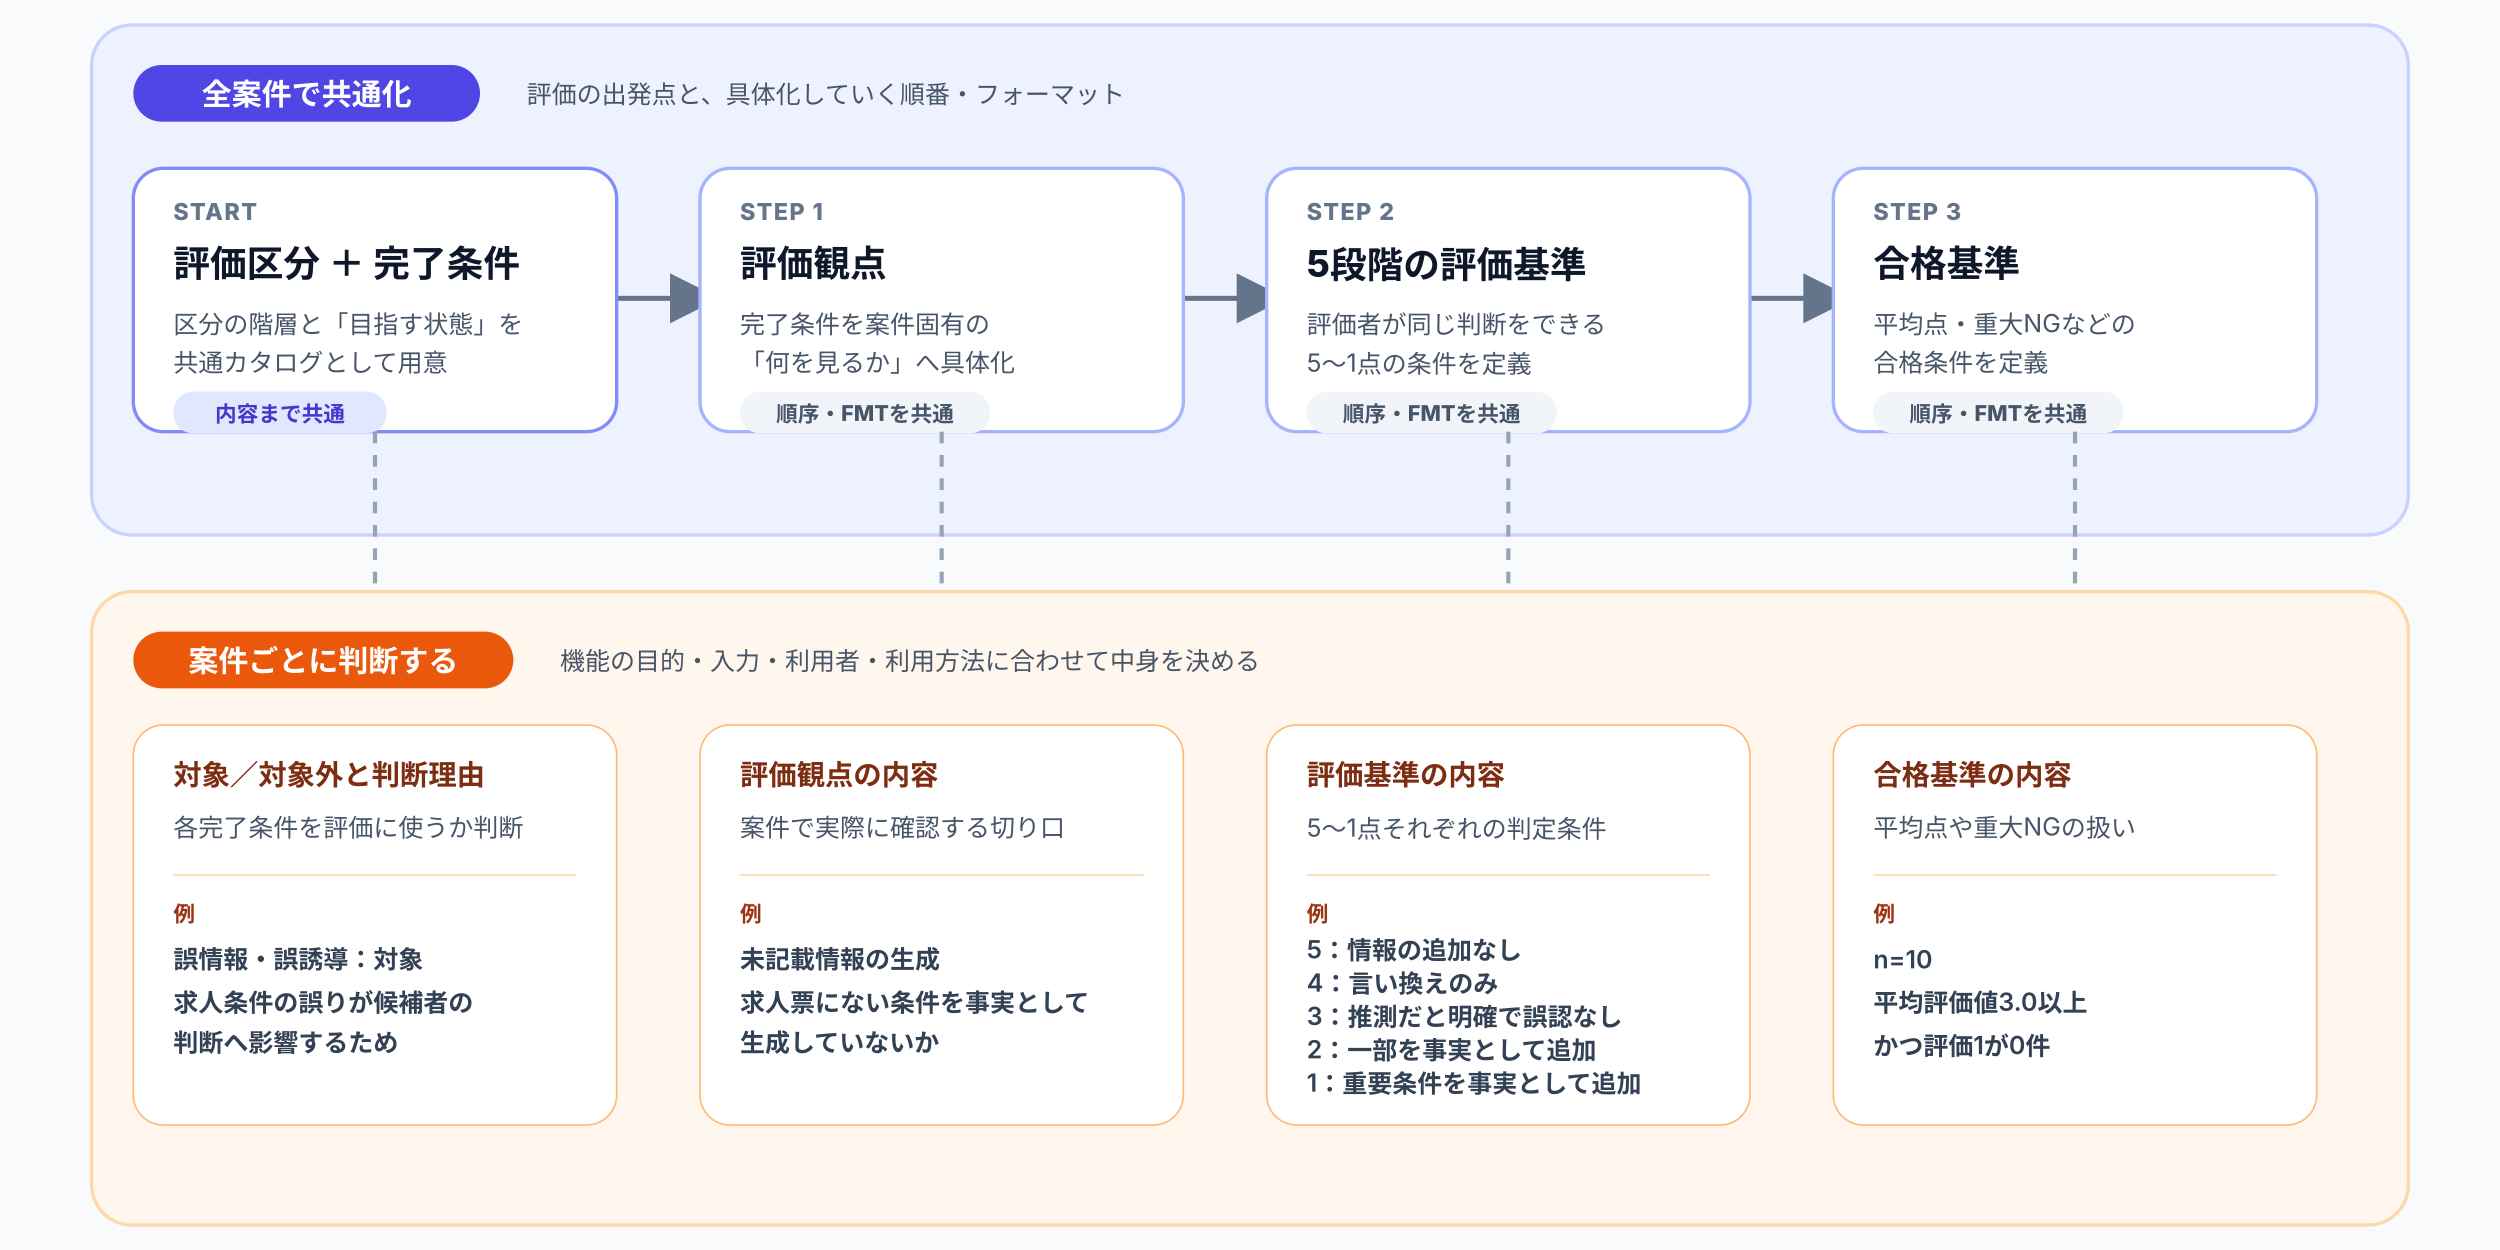
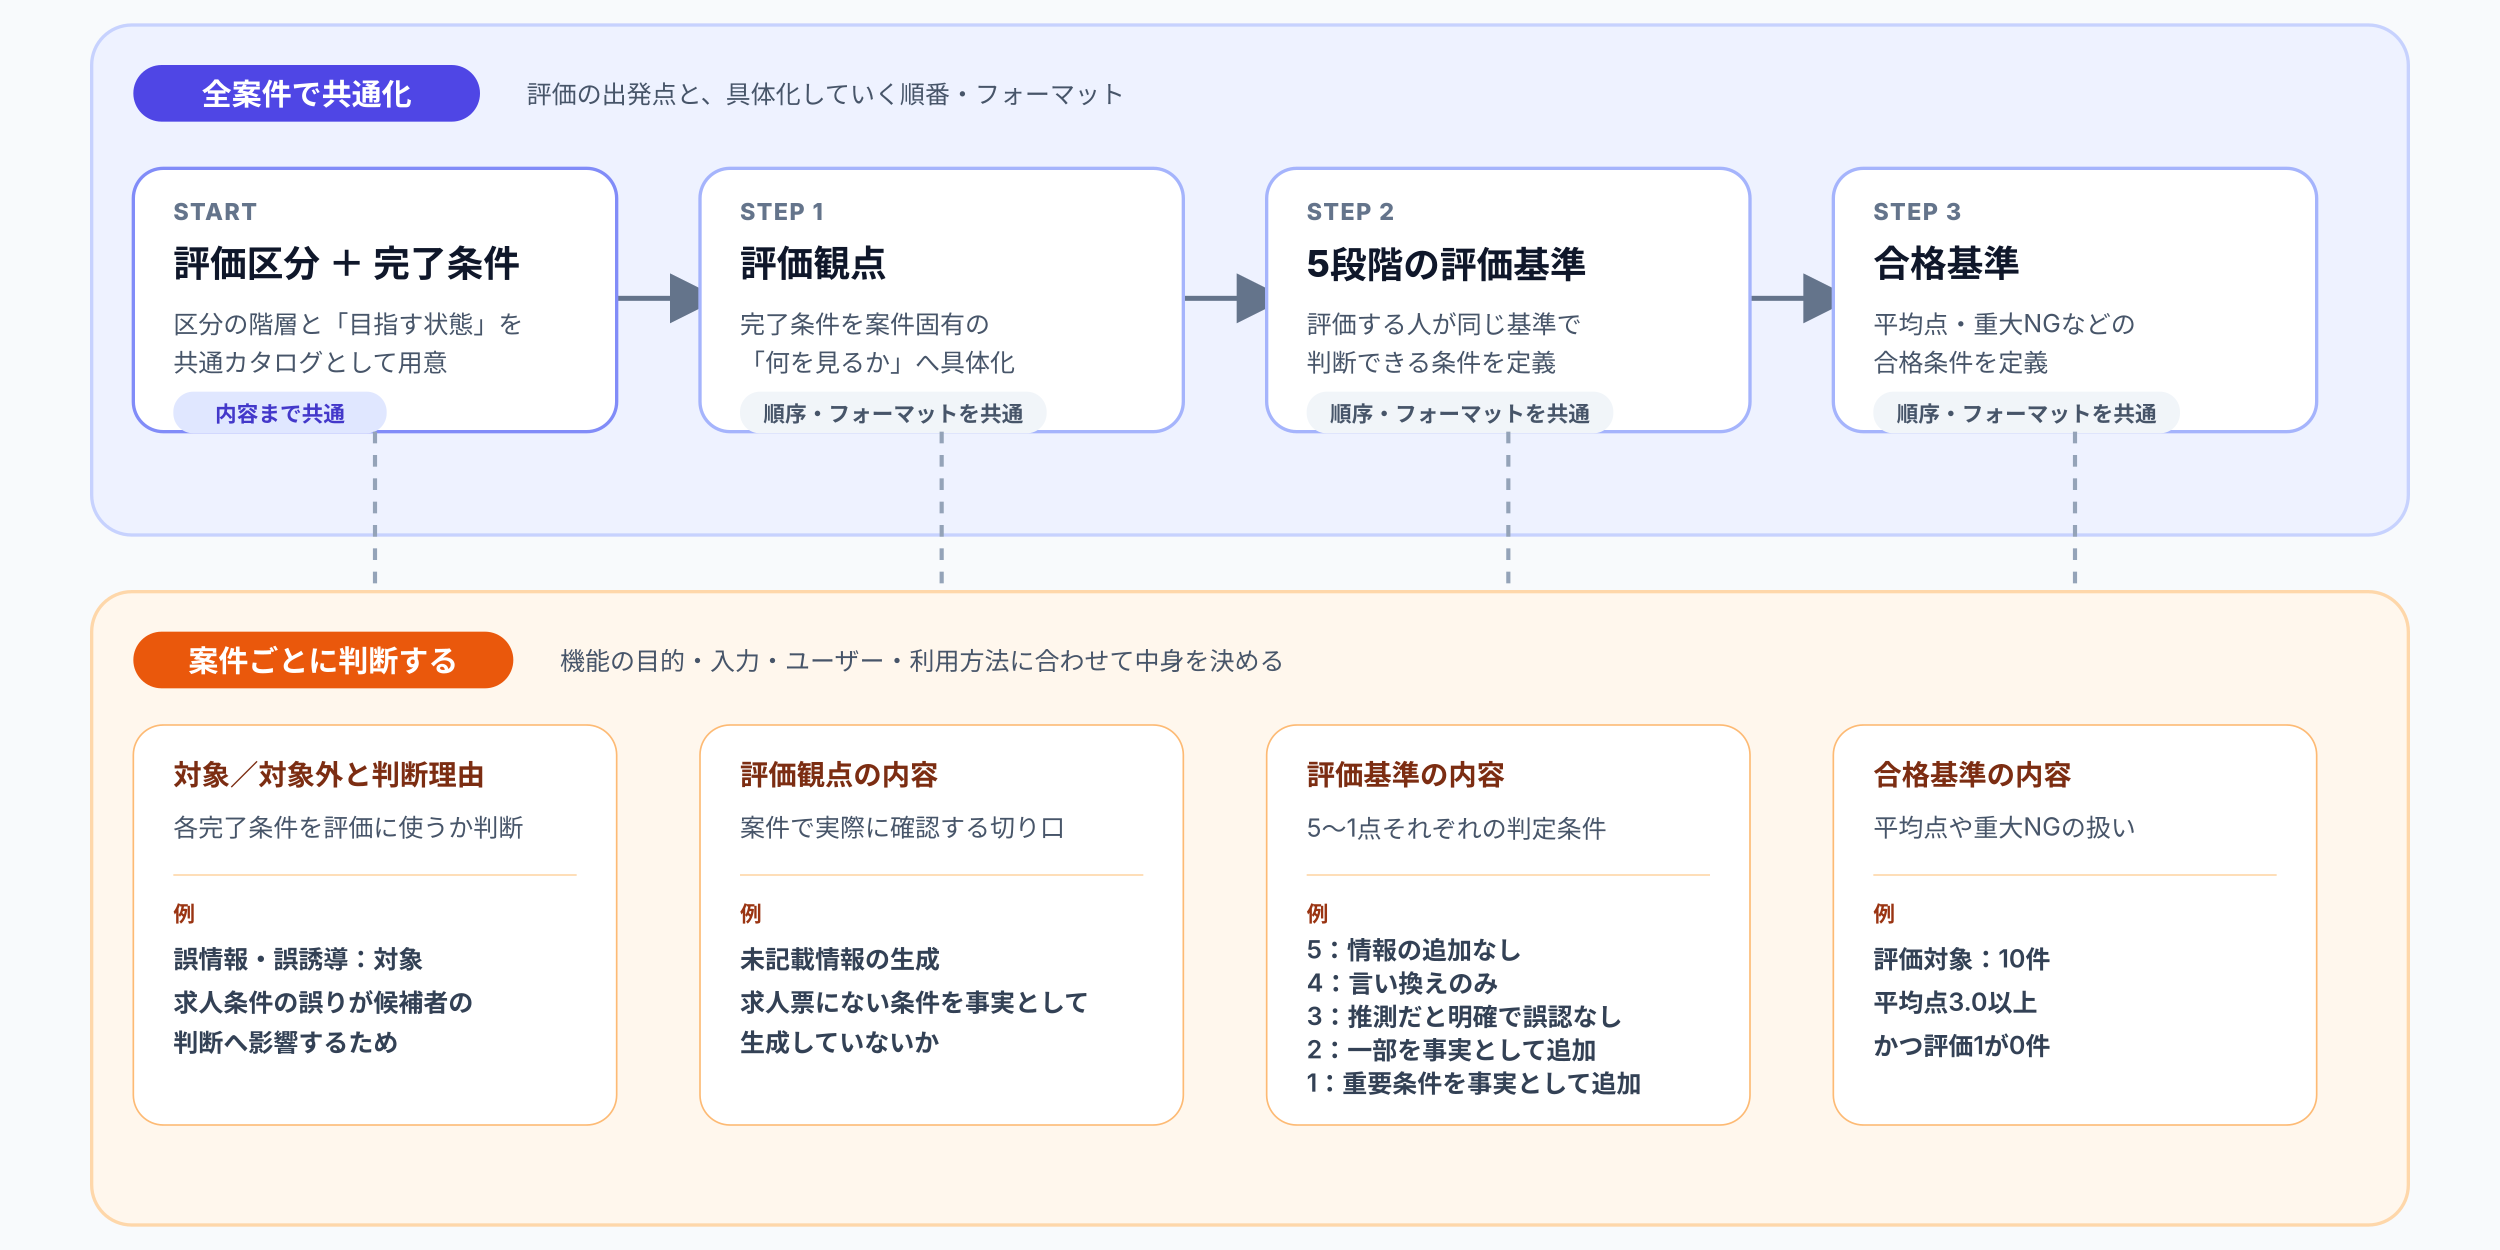
<svg xmlns="http://www.w3.org/2000/svg" width="1500" height="750" viewBox="0 115 1500 750" role="img" aria-labelledby="title desc">
  <defs>
    <marker id="arrow" markerWidth="10" markerHeight="10" refX="8" refY="5" orient="auto">
      <path d="M0,0 L10,5 L0,10 z" fill="#64748b" />
    </marker>
    <style>
      .base { font-family: -apple-system, BlinkMacSystemFont, "Segoe UI", "Noto Sans JP", "Yu Gothic", sans-serif; }
      .band-label { font-size: 18px; font-weight: 800; }
      .step { font-size: 14px; font-weight: 800; letter-spacing: .06em; fill: #64748b; }
      .stage { font-size: 22px; font-weight: 800; fill: #0f172a; }
      .stage-note { font-size: 15px; fill: #475569; }
      .badge { font-size: 13px; font-weight: 800; }
      .decision { font-size: 17px; font-weight: 800; fill: #7c2d12; }
      .decision-note { font-size: 15px; fill: #475569; }
      .example-label { font-size: 13px; font-weight: 800; fill: #9a3412; }
      .example { font-size: 15px; font-weight: 600; fill: #334155; }
    </style>
  </defs>
  <rect width="1500" height="950" rx="28" fill="#f8fafc" />
  <g class="base">
    <rect x="55" y="130" width="1390" height="306" rx="24" fill="#eef2ff" stroke="#c7d2fe" stroke-width="2" />
    <rect x="80" y="154" width="208" height="34" rx="17" fill="#4f46e5" />
    <text class="band-label" x="184" y="178" text-anchor="middle" fill="#ffffff">全案件で共通化</text>
    <text class="stage-note" x="316" y="177">評価の出発点と、具体化していく順番・フォーマット</text>
    <line x1="370" y1="294" x2="426" y2="294" stroke="#64748b" stroke-width="3" marker-end="url(#arrow)" />
    <line x1="710" y1="294" x2="766" y2="294" stroke="#64748b" stroke-width="3" marker-end="url(#arrow)" />
    <line x1="1050" y1="294" x2="1106" y2="294" stroke="#64748b" stroke-width="3" marker-end="url(#arrow)" />
    <rect x="80" y="216" width="290" height="158" rx="18" fill="#ffffff" stroke="#818cf8" stroke-width="2" />
    <text class="step" x="104" y="247">START</text>
    <text class="stage" x="104" y="281">評価区分 ＋ 完了条件</text>
    <text class="stage-note" x="104" y="315">区分の階層と「目指す状態」を</text>
    <text class="stage-note" x="104" y="338">共通カタログとして用意</text>
    <rect x="104" y="350" width="128" height="25" rx="12" fill="#e0e7ff" />
    <text class="badge" x="168" y="368" text-anchor="middle" fill="#4338ca">内容まで共通</text>
    <rect x="420" y="216" width="290" height="158" rx="18" fill="#ffffff" stroke="#a5b4fc" stroke-width="2" />
    <text class="step" x="444" y="247">STEP 1</text>
    <text class="stage" x="444" y="281">評価観点</text>
    <text class="stage-note" x="444" y="315">完了条件を案件固有の</text>
    <text class="stage-note" x="444" y="338">「何を見るか」へ具体化</text>
-     <rect x="444" y="350" width="150" height="25" rx="12" fill="#f1f5f9" />
-     <text class="badge" x="519" y="368" text-anchor="middle" fill="#475569">順序・FMTを共通</text>
+     <rect x="444" y="350" width="184" height="25" rx="12" fill="#f1f5f9" />
+     <text class="badge" x="536" y="368" text-anchor="middle" fill="#475569">順序・フォーマットを共通</text>
    <rect x="760" y="216" width="290" height="158" rx="18" fill="#ffffff" stroke="#a5b4fc" stroke-width="2" />
    <text class="step" x="784" y="247">STEP 2</text>
    <text class="stage" x="784" y="281">5段階の評価基準</text>
-     <text class="stage-note" x="784" y="315">評価者が同じ判断をできる</text>
-     <text class="stage-note" x="784" y="338">5〜1点の条件を定義</text>
-     <rect x="784" y="350" width="150" height="25" rx="12" fill="#f1f5f9" />
-     <text class="badge" x="859" y="368" text-anchor="middle" fill="#475569">順序・FMTを共通</text>
+     <text class="stage-note" x="784" y="315">評価する人が同じ基準で</text>
+     <text class="stage-note" x="784" y="338">判断できる条件を定義</text>
+     <rect x="784" y="350" width="184" height="25" rx="12" fill="#f1f5f9" />
+     <text class="badge" x="876" y="368" text-anchor="middle" fill="#475569">順序・フォーマットを共通</text>
    <rect x="1100" y="216" width="290" height="158" rx="18" fill="#ffffff" stroke="#a5b4fc" stroke-width="2" />
    <text class="step" x="1124" y="247">STEP 3</text>
    <text class="stage" x="1124" y="281">合格基準</text>
    <text class="stage-note" x="1124" y="315">平均点・重大NGなどの</text>
    <text class="stage-note" x="1124" y="338">合格条件を定義</text>
-     <rect x="1124" y="350" width="150" height="25" rx="12" fill="#f1f5f9" />
-     <text class="badge" x="1199" y="368" text-anchor="middle" fill="#475569">順序・FMTを共通</text>
+     <rect x="1124" y="350" width="184" height="25" rx="12" fill="#f1f5f9" />
+     <text class="badge" x="1216" y="368" text-anchor="middle" fill="#475569">順序・フォーマットを共通</text>
    <line x1="225" y1="374" x2="225" y2="536" stroke="#94a3b8" stroke-width="2.5" stroke-dasharray="7 7" marker-end="url(#arrow)" />
    <line x1="565" y1="374" x2="565" y2="536" stroke="#94a3b8" stroke-width="2.5" stroke-dasharray="7 7" marker-end="url(#arrow)" />
    <line x1="905" y1="374" x2="905" y2="536" stroke="#94a3b8" stroke-width="2.5" stroke-dasharray="7 7" marker-end="url(#arrow)" />
    <line x1="1245" y1="374" x2="1245" y2="536" stroke="#94a3b8" stroke-width="2.5" stroke-dasharray="7 7" marker-end="url(#arrow)" />
    <rect x="55" y="470" width="1390" height="380" rx="24" fill="#fff7ed" stroke="#fed7aa" stroke-width="2" />
    <rect x="80" y="494" width="228" height="34" rx="17" fill="#ea580c" />
    <text class="band-label" x="194" y="518" text-anchor="middle" fill="#ffffff">案件ごとに判断する</text>
-     <text class="stage-note" x="336" y="517">機能の目的・入力・利用者・利用方法に合わせて中身を決める</text>
+     <text class="stage-note" x="336" y="517">機能の目的・入力・ユーザー・利用方法に合わせて中身を決める</text>
    <rect x="80" y="550" width="290" height="240" rx="18" fill="#ffffff" stroke="#fdba74" />
    <text class="decision" x="104" y="586">対象／対象外と判断理由</text>
    <text class="decision-note" x="104" y="617">各完了条件を評価に使うか判断</text>
    <line x1="104" y1="640" x2="346" y2="640" stroke="#fed7aa" />
    <text class="example-label" x="104" y="668">例</text>
    <text class="example" x="104" y="696">誤情報・誤誘導：対象</text>
    <text class="example" x="104" y="722">求人条件の誤りが候補者の</text>
    <text class="example" x="104" y="746">判断へ影響するため</text>
    <rect x="420" y="550" width="290" height="240" rx="18" fill="#ffffff" stroke="#fdba74" />
    <text class="decision" x="444" y="586">評価観点の内容</text>
    <text class="decision-note" x="444" y="617">案件で実際に確認する切り口</text>
    <line x1="444" y1="640" x2="686" y2="640" stroke="#fed7aa" />
    <text class="example-label" x="444" y="668">例</text>
    <text class="example" x="444" y="696">未記載情報の生成</text>
    <text class="example" x="444" y="722">求人票にない条件を事実として</text>
    <text class="example" x="444" y="746">生成していないか</text>
    <rect x="760" y="550" width="290" height="240" rx="18" fill="#ffffff" stroke="#fdba74" />
    <text class="decision" x="784" y="586">評価基準の内容</text>
    <text class="decision-note" x="784" y="617">5〜1点それぞれの判定条件</text>
    <line x1="784" y1="640" x2="1026" y2="640" stroke="#fed7aa" />
    <text class="example-label" x="784" y="668">例</text>
    <text class="example" x="784" y="690">5：情報の追加なし</text>
    <text class="example" x="784" y="710">4：言い換えのみ</text>
    <text class="example" x="784" y="730">3：推測だと明確で誤認なし</text>
    <text class="example" x="784" y="750">2：一部を事実として追加</text>
    <text class="example" x="784" y="770">1：重要条件を事実として追加</text>
    <rect x="1100" y="550" width="290" height="240" rx="18" fill="#ffffff" stroke="#fdba74" />
    <text class="decision" x="1124" y="586">合格基準の内容</text>
    <text class="decision-note" x="1124" y="617">平均点や重大NGの扱い</text>
    <line x1="1124" y1="640" x2="1366" y2="640" stroke="#fed7aa" />
    <text class="example-label" x="1124" y="668">例</text>
-     <text class="example" x="1124" y="696">n=10</text>
-     <text class="example" x="1124" y="722">平均評価値3.0以上</text>
+     <text class="example" x="1124" y="696">評価対象：10件</text>
+     <text class="example" x="1124" y="722">平均点3.0以上</text>
    <text class="example" x="1124" y="748">かつ評価1が0件</text>
  </g>
</svg>
